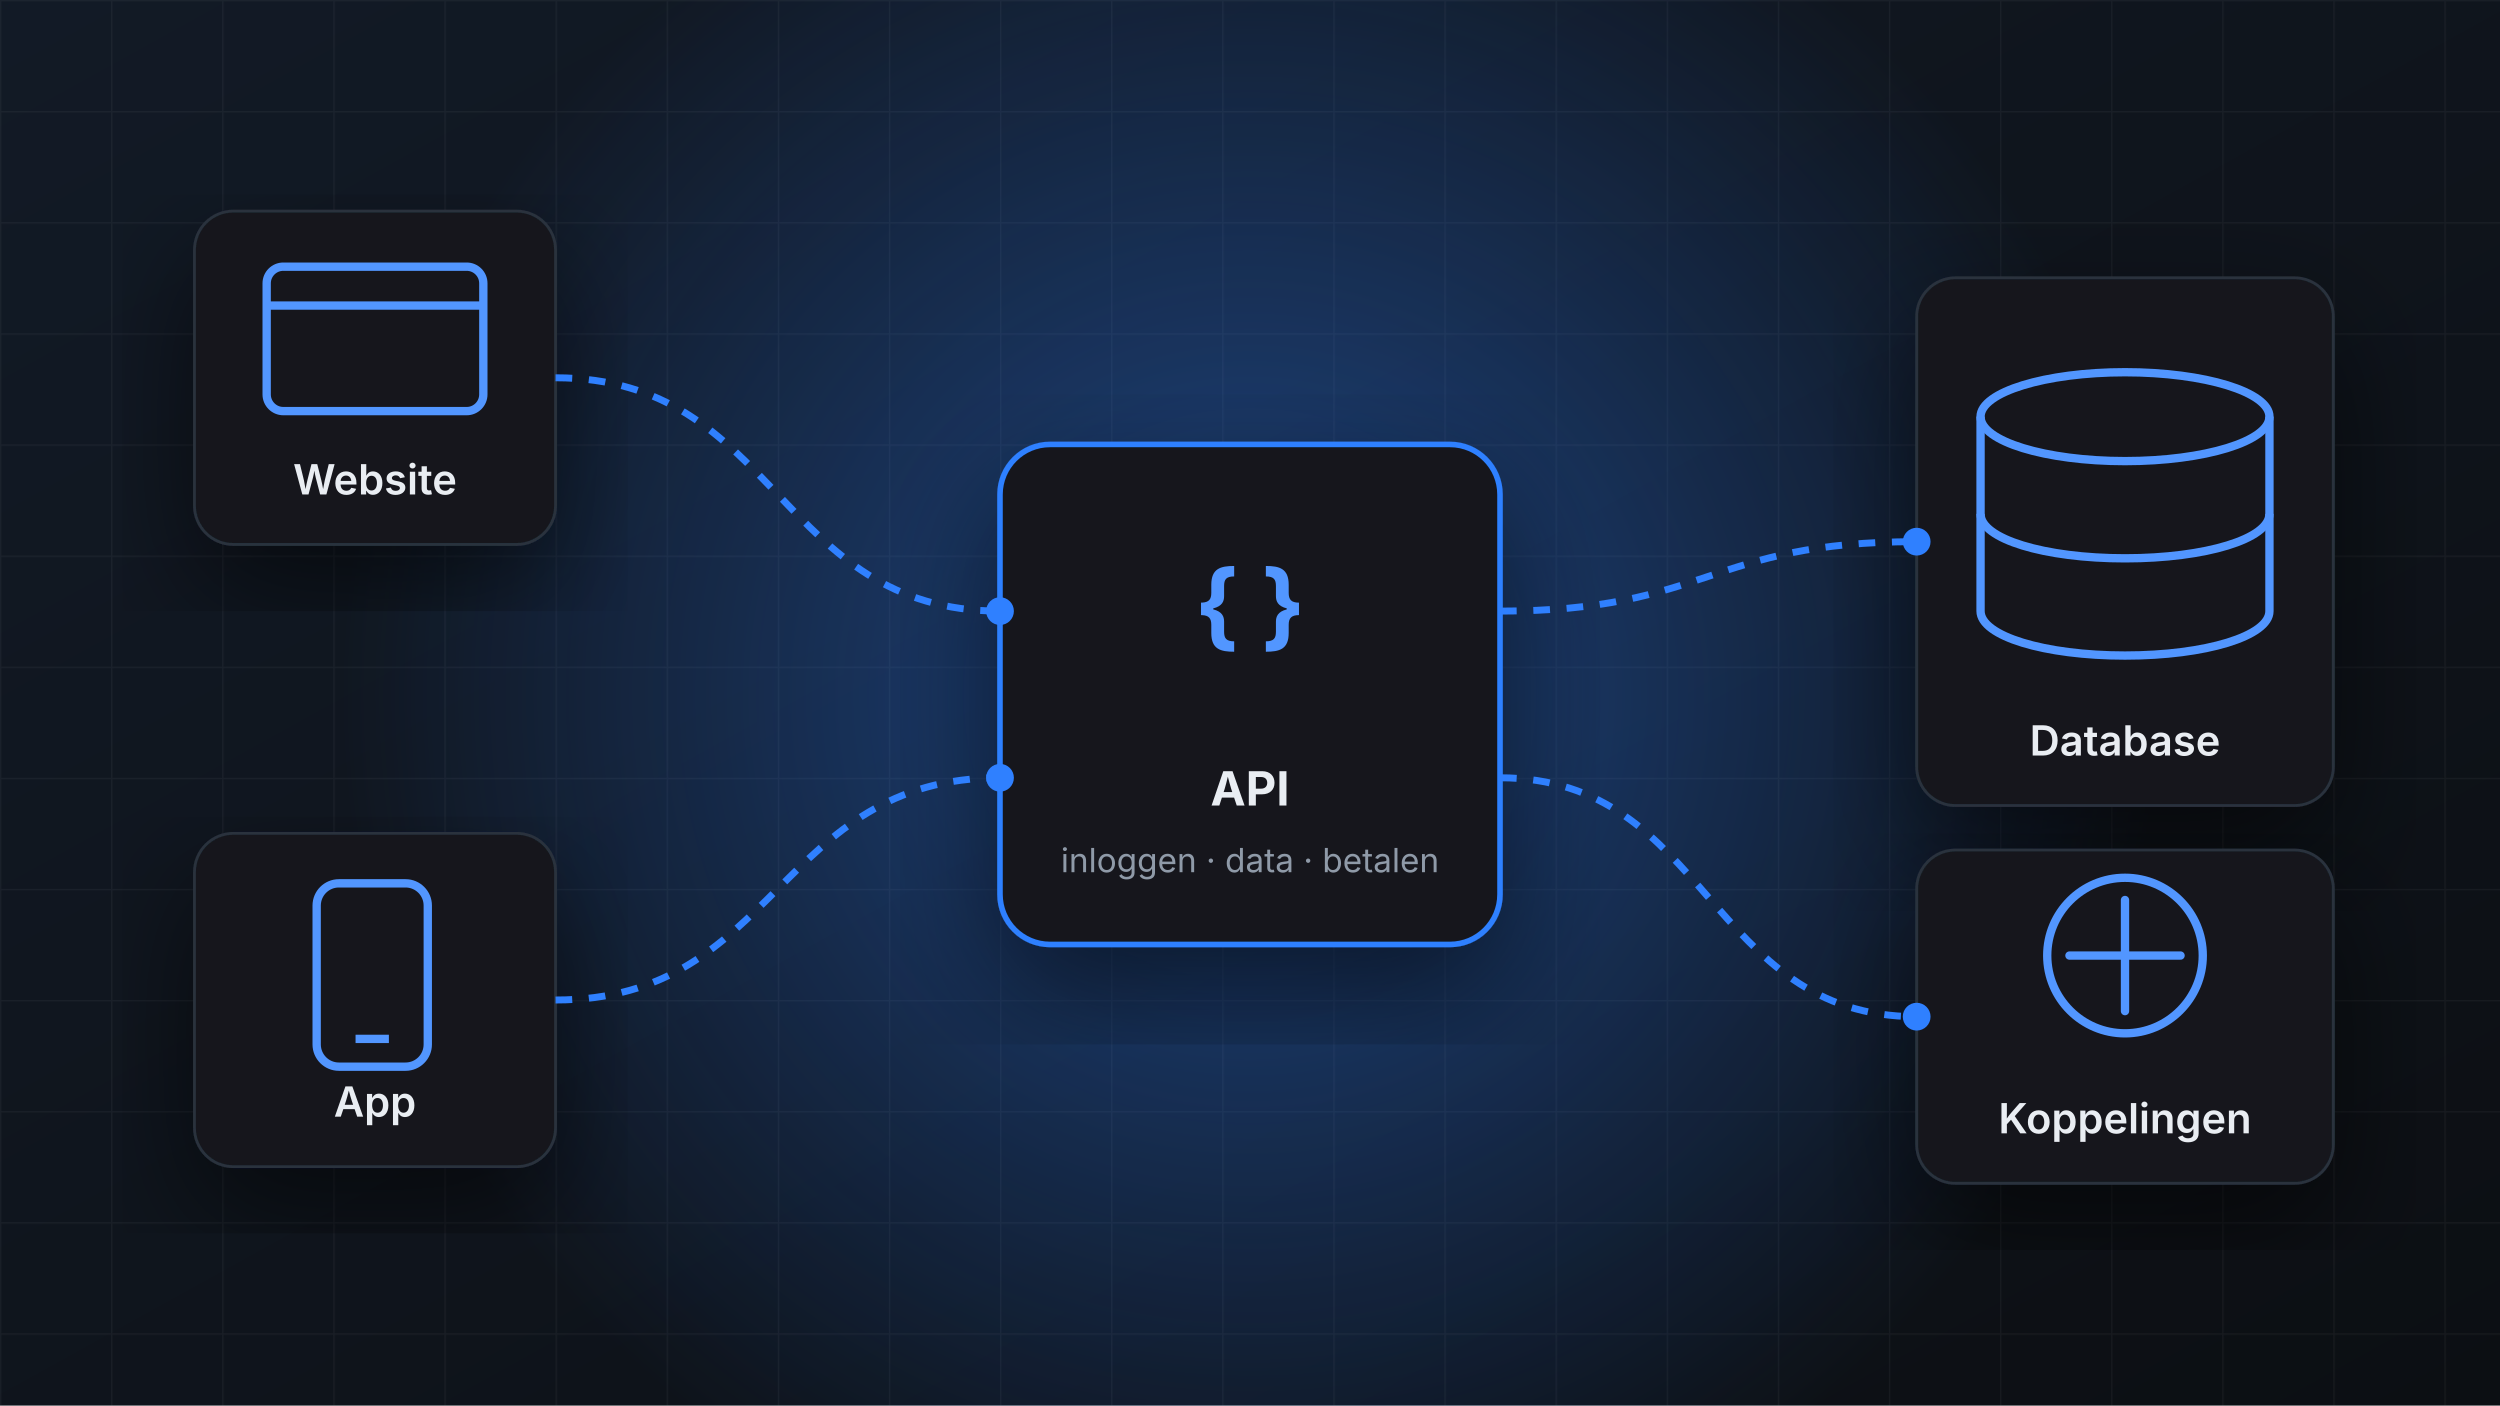
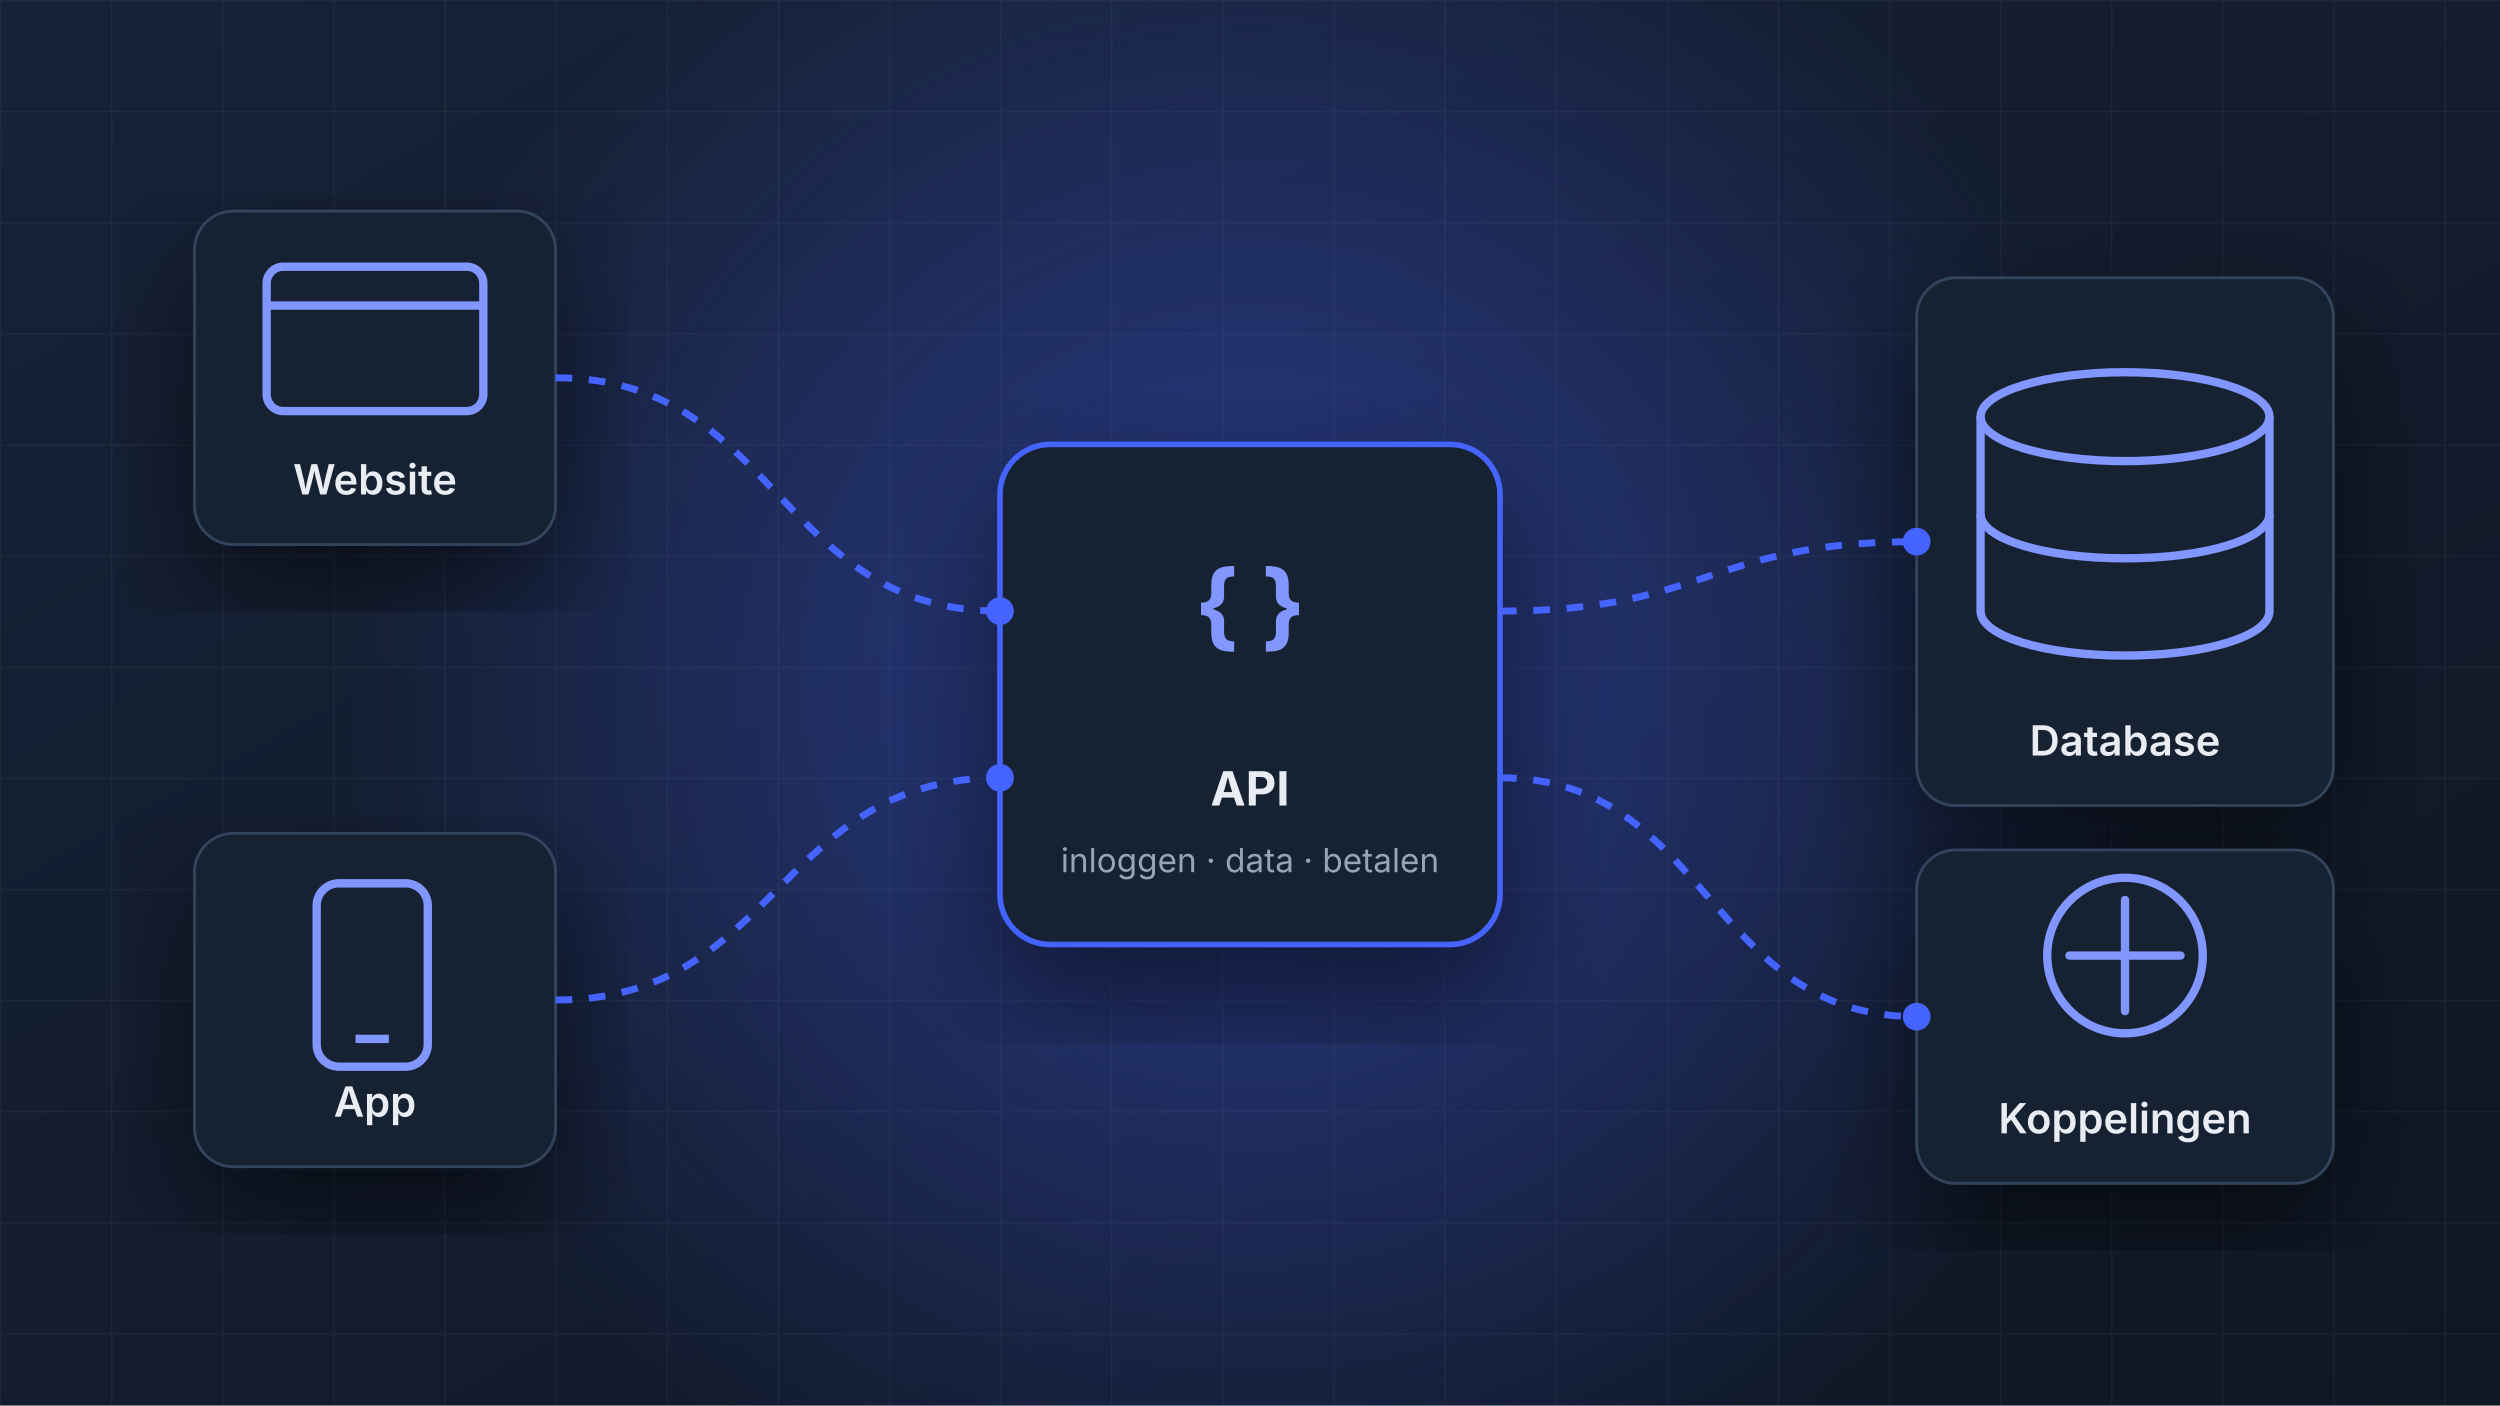
<svg xmlns="http://www.w3.org/2000/svg" width="900" height="506" viewBox="0 0 900 506">
  <defs>
    <radialGradient id="glow" cx="50%" cy="50%" r="50%">
-       <stop offset="0" stop-color="#2f80ff" stop-opacity=".45" />
-       <stop offset="1" stop-color="#2f80ff" stop-opacity="0" />
+       <stop offset="0" stop-color="#4563ff" stop-opacity=".45" />
+       <stop offset="1" stop-color="#4563ff" stop-opacity="0" />
    </radialGradient>
    <linearGradient id="bgfade" x1="0" y1="0" x2="1" y2="1">
-       <stop offset="0" stop-color="#121a26" />
-       <stop offset="1" stop-color="#0c0f13" />
+       <stop offset="0" stop-color="#172238" />
+       <stop offset="1" stop-color="#0f1724" />
    </linearGradient>
    <linearGradient id="acc" x1="0" y1="0" x2="1" y2="1">
-       <stop offset="0" stop-color="#5296ff" />
-       <stop offset="1" stop-color="#1f5fcc" />
+       <stop offset="0" stop-color="#8197ff" />
+       <stop offset="1" stop-color="#3049d8" />
    </linearGradient>
    <pattern id="grid" width="40" height="40" patternUnits="userSpaceOnUse">
      <path d="M40 0H0V40" fill="none" stroke="#ffffff" stroke-opacity=".045" />
    </pattern>
    <filter id="shadow" x="-20%" y="-20%" width="140%" height="140%">
      <feDropShadow dx="0" dy="18" stdDeviation="22" flood-color="#000" flood-opacity=".55" />
    </filter>
  </defs>
  <rect width="900" height="506" fill="url(#bgfade)" />
  <rect width="900" height="506" fill="url(#grid)" />
  <circle cx="450" cy="250" r="330" fill="url(#glow)" />
  <g filter="url(#shadow)">
-     <rect x="70" y="76" width="130" height="120" rx="14" fill="#14191f" stroke="#29323e" />
+     <rect x="70" y="76" width="130" height="120" rx="14" fill="#182233" stroke="#33445c" />
  </g>
-   <rect x="96" y="96" width="78" height="52" rx="6" fill="none" stroke="#5296ff" stroke-width="3" />
-   <path d="M96 110h78" stroke="#5296ff" stroke-width="3" />
-   <text x="135.0" y="178" text-anchor="middle" font-family="Inter, Segoe UI, Arial, sans-serif" font-size="15" font-weight="600" fill="#e9edf2">Website</text>
+   <rect x="96" y="96" width="78" height="52" rx="6" fill="none" stroke="#8197ff" stroke-width="3" />
+   <path d="M96 110h78" stroke="#8197ff" stroke-width="3" />
+   <text x="135.0" y="178" text-anchor="middle" font-family="Inter, Segoe UI, Arial, sans-serif" font-size="15" font-weight="600" fill="#e9edf3">Website</text>
  <g filter="url(#shadow)">
-     <rect x="70" y="300" width="130" height="120" rx="14" fill="#14191f" stroke="#29323e" />
+     <rect x="70" y="300" width="130" height="120" rx="14" fill="#182233" stroke="#33445c" />
  </g>
-   <rect x="114" y="318" width="40" height="66" rx="8" fill="none" stroke="#5296ff" stroke-width="3" />
-   <path d="M128 374h12" stroke="#5296ff" stroke-width="3" />
-   <text x="135.0" y="402" text-anchor="middle" font-family="Inter, Segoe UI, Arial, sans-serif" font-size="15" font-weight="600" fill="#e9edf2">App</text>
+   <rect x="114" y="318" width="40" height="66" rx="8" fill="none" stroke="#8197ff" stroke-width="3" />
+   <path d="M128 374h12" stroke="#8197ff" stroke-width="3" />
+   <text x="135.0" y="402" text-anchor="middle" font-family="Inter, Segoe UI, Arial, sans-serif" font-size="15" font-weight="600" fill="#e9edf3">App</text>
  <g filter="url(#shadow)">
-     <rect x="360" y="160" width="180" height="180" rx="18" fill="#14191f" stroke="#2f80ff" stroke-width="2" />
+     <rect x="360" y="160" width="180" height="180" rx="18" fill="#182233" stroke="#4563ff" stroke-width="2" />
  </g>
-   <text x="450" y="230" text-anchor="middle" font-family="Inter, Segoe UI, Arial, sans-serif" font-size="34" font-weight="700" fill="#5296ff">{ }</text>
-   <text x="450" y="290" text-anchor="middle" font-family="Inter, Segoe UI, Arial, sans-serif" font-size="17" font-weight="700" fill="#e9edf2">API</text>
-   <text x="450" y="314" text-anchor="middle" font-family="Inter, Segoe UI, Arial, sans-serif" font-size="12" fill="#8f9aa8">inloggen · data · betalen</text>
+   <text x="450" y="230" text-anchor="middle" font-family="Inter, Segoe UI, Arial, sans-serif" font-size="34" font-weight="700" fill="#8197ff">{ }</text>
+   <text x="450" y="290" text-anchor="middle" font-family="Inter, Segoe UI, Arial, sans-serif" font-size="17" font-weight="700" fill="#e9edf3">API</text>
+   <text x="450" y="314" text-anchor="middle" font-family="Inter, Segoe UI, Arial, sans-serif" font-size="12" fill="#97a3b6">inloggen · data · betalen</text>
  <g filter="url(#shadow)">
-     <rect x="690" y="100" width="150" height="190" rx="14" fill="#14191f" stroke="#29323e" />
+     <rect x="690" y="100" width="150" height="190" rx="14" fill="#182233" stroke="#33445c" />
  </g>
-   <ellipse cx="765" cy="150" rx="52" ry="16" fill="none" stroke="#5296ff" stroke-width="3" />
-   <path d="M713 150v70c0 9 23 16 52 16s52-7 52-16v-70" fill="none" stroke="#5296ff" stroke-width="3" />
-   <path d="M713 185c0 9 23 16 52 16s52-7 52-16" fill="none" stroke="#5296ff" stroke-width="3" />
-   <text x="765.0" y="272" text-anchor="middle" font-family="Inter, Segoe UI, Arial, sans-serif" font-size="15" font-weight="600" fill="#e9edf2">Database</text>
+   <ellipse cx="765" cy="150" rx="52" ry="16" fill="none" stroke="#8197ff" stroke-width="3" />
+   <path d="M713 150v70c0 9 23 16 52 16s52-7 52-16v-70" fill="none" stroke="#8197ff" stroke-width="3" />
+   <path d="M713 185c0 9 23 16 52 16s52-7 52-16" fill="none" stroke="#8197ff" stroke-width="3" />
+   <text x="765.0" y="272" text-anchor="middle" font-family="Inter, Segoe UI, Arial, sans-serif" font-size="15" font-weight="600" fill="#e9edf3">Database</text>
  <g filter="url(#shadow)">
-     <rect x="690" y="306" width="150" height="120" rx="14" fill="#14191f" stroke="#29323e" />
+     <rect x="690" y="306" width="150" height="120" rx="14" fill="#182233" stroke="#33445c" />
  </g>
-   <path d="M745 344h40M765 324v40" stroke="#5296ff" stroke-width="3" stroke-linecap="round" />
-   <circle cx="765" cy="344" r="28" fill="none" stroke="#5296ff" stroke-width="3" />
-   <text x="765.0" y="408" text-anchor="middle" font-family="Inter, Segoe UI, Arial, sans-serif" font-size="15" font-weight="600" fill="#e9edf2">Koppelingen</text>
-   <path d="M200 136C280.0 136 280.0 220 360 220" stroke="#2f80ff" stroke-width="2.5" fill="none" stroke-dasharray="6 6" />
-   <circle cx="360" cy="220" r="5" fill="#2f80ff" />
-   <path d="M200 360C280.0 360 280.0 280 360 280" stroke="#2f80ff" stroke-width="2.5" fill="none" stroke-dasharray="6 6" />
-   <circle cx="360" cy="280" r="5" fill="#2f80ff" />
-   <path d="M540 220C615.0 220 615.0 195 690 195" stroke="#2f80ff" stroke-width="2.5" fill="none" stroke-dasharray="6 6" />
-   <circle cx="690" cy="195" r="5" fill="#2f80ff" />
-   <path d="M540 280C615.0 280 615.0 366 690 366" stroke="#2f80ff" stroke-width="2.5" fill="none" stroke-dasharray="6 6" />
-   <circle cx="690" cy="366" r="5" fill="#2f80ff" />
+   <path d="M745 344h40M765 324v40" stroke="#8197ff" stroke-width="3" stroke-linecap="round" />
+   <circle cx="765" cy="344" r="28" fill="none" stroke="#8197ff" stroke-width="3" />
+   <text x="765.0" y="408" text-anchor="middle" font-family="Inter, Segoe UI, Arial, sans-serif" font-size="15" font-weight="600" fill="#e9edf3">Koppelingen</text>
+   <path d="M200 136C280.0 136 280.0 220 360 220" stroke="#4563ff" stroke-width="2.5" fill="none" stroke-dasharray="6 6" />
+   <circle cx="360" cy="220" r="5" fill="#4563ff" />
+   <path d="M200 360C280.0 360 280.0 280 360 280" stroke="#4563ff" stroke-width="2.5" fill="none" stroke-dasharray="6 6" />
+   <circle cx="360" cy="280" r="5" fill="#4563ff" />
+   <path d="M540 220C615.0 220 615.0 195 690 195" stroke="#4563ff" stroke-width="2.5" fill="none" stroke-dasharray="6 6" />
+   <circle cx="690" cy="195" r="5" fill="#4563ff" />
+   <path d="M540 280C615.0 280 615.0 366 690 366" stroke="#4563ff" stroke-width="2.5" fill="none" stroke-dasharray="6 6" />
+   <circle cx="690" cy="366" r="5" fill="#4563ff" />
</svg>
